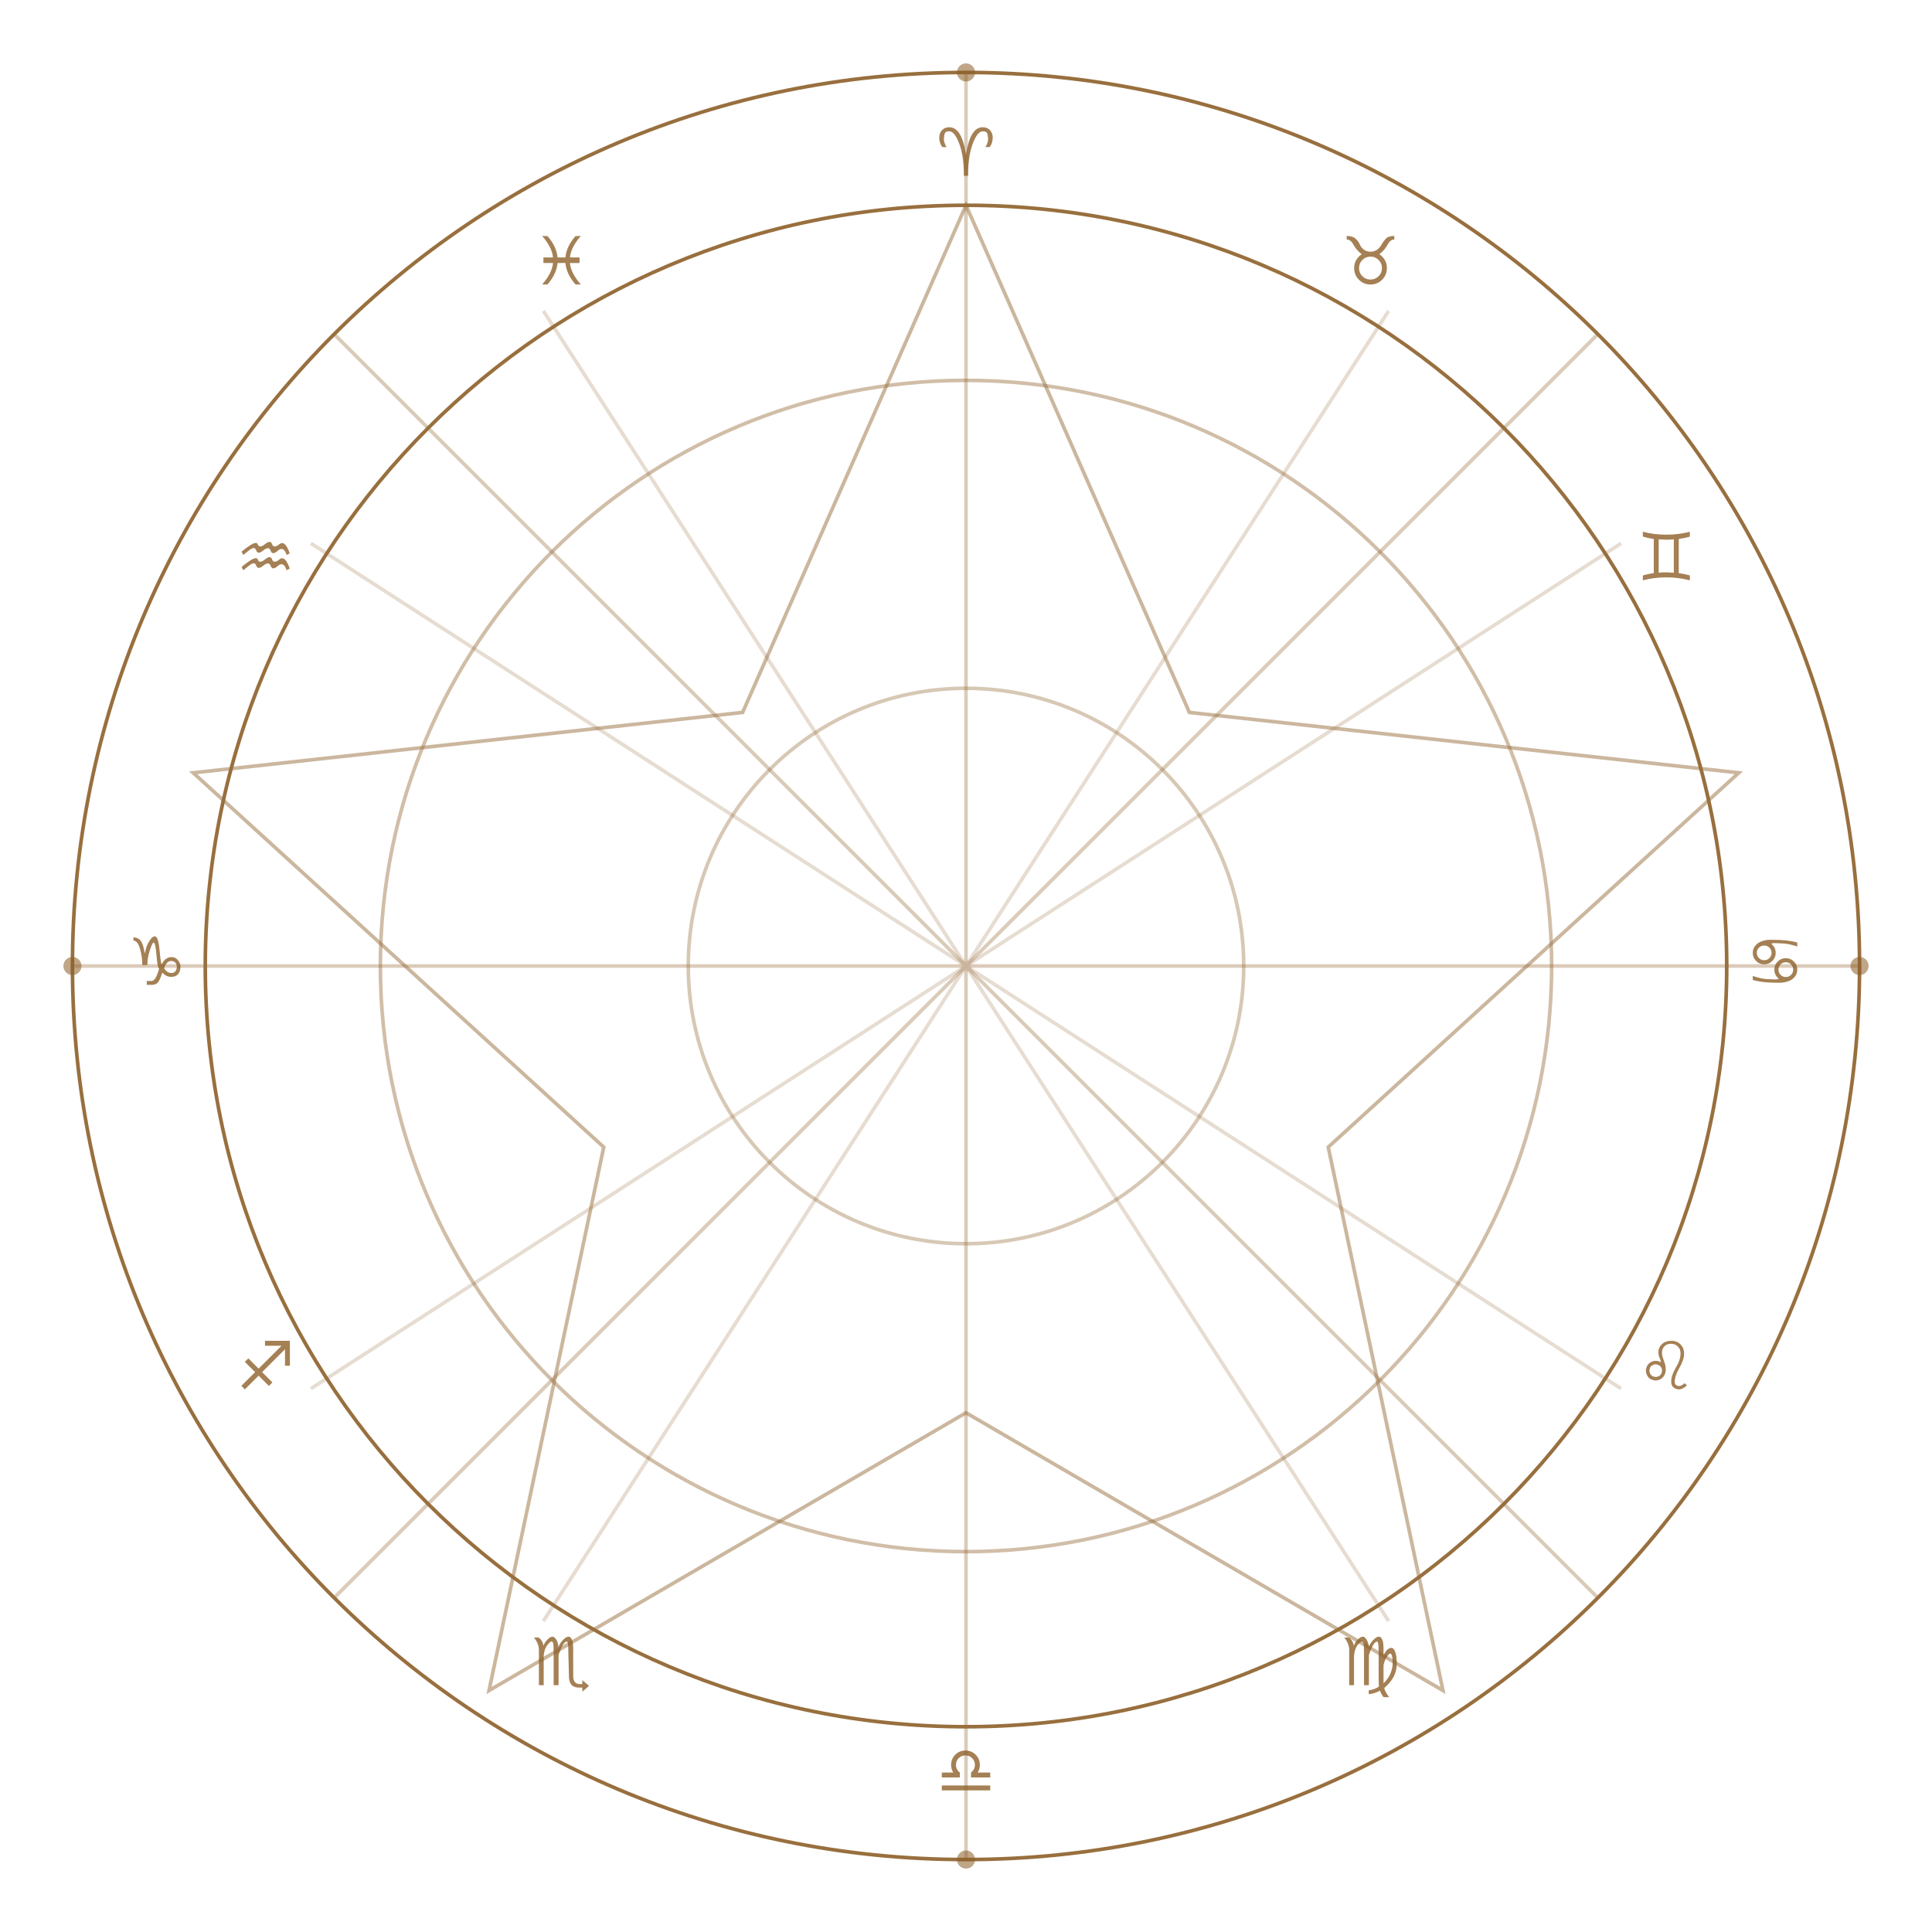
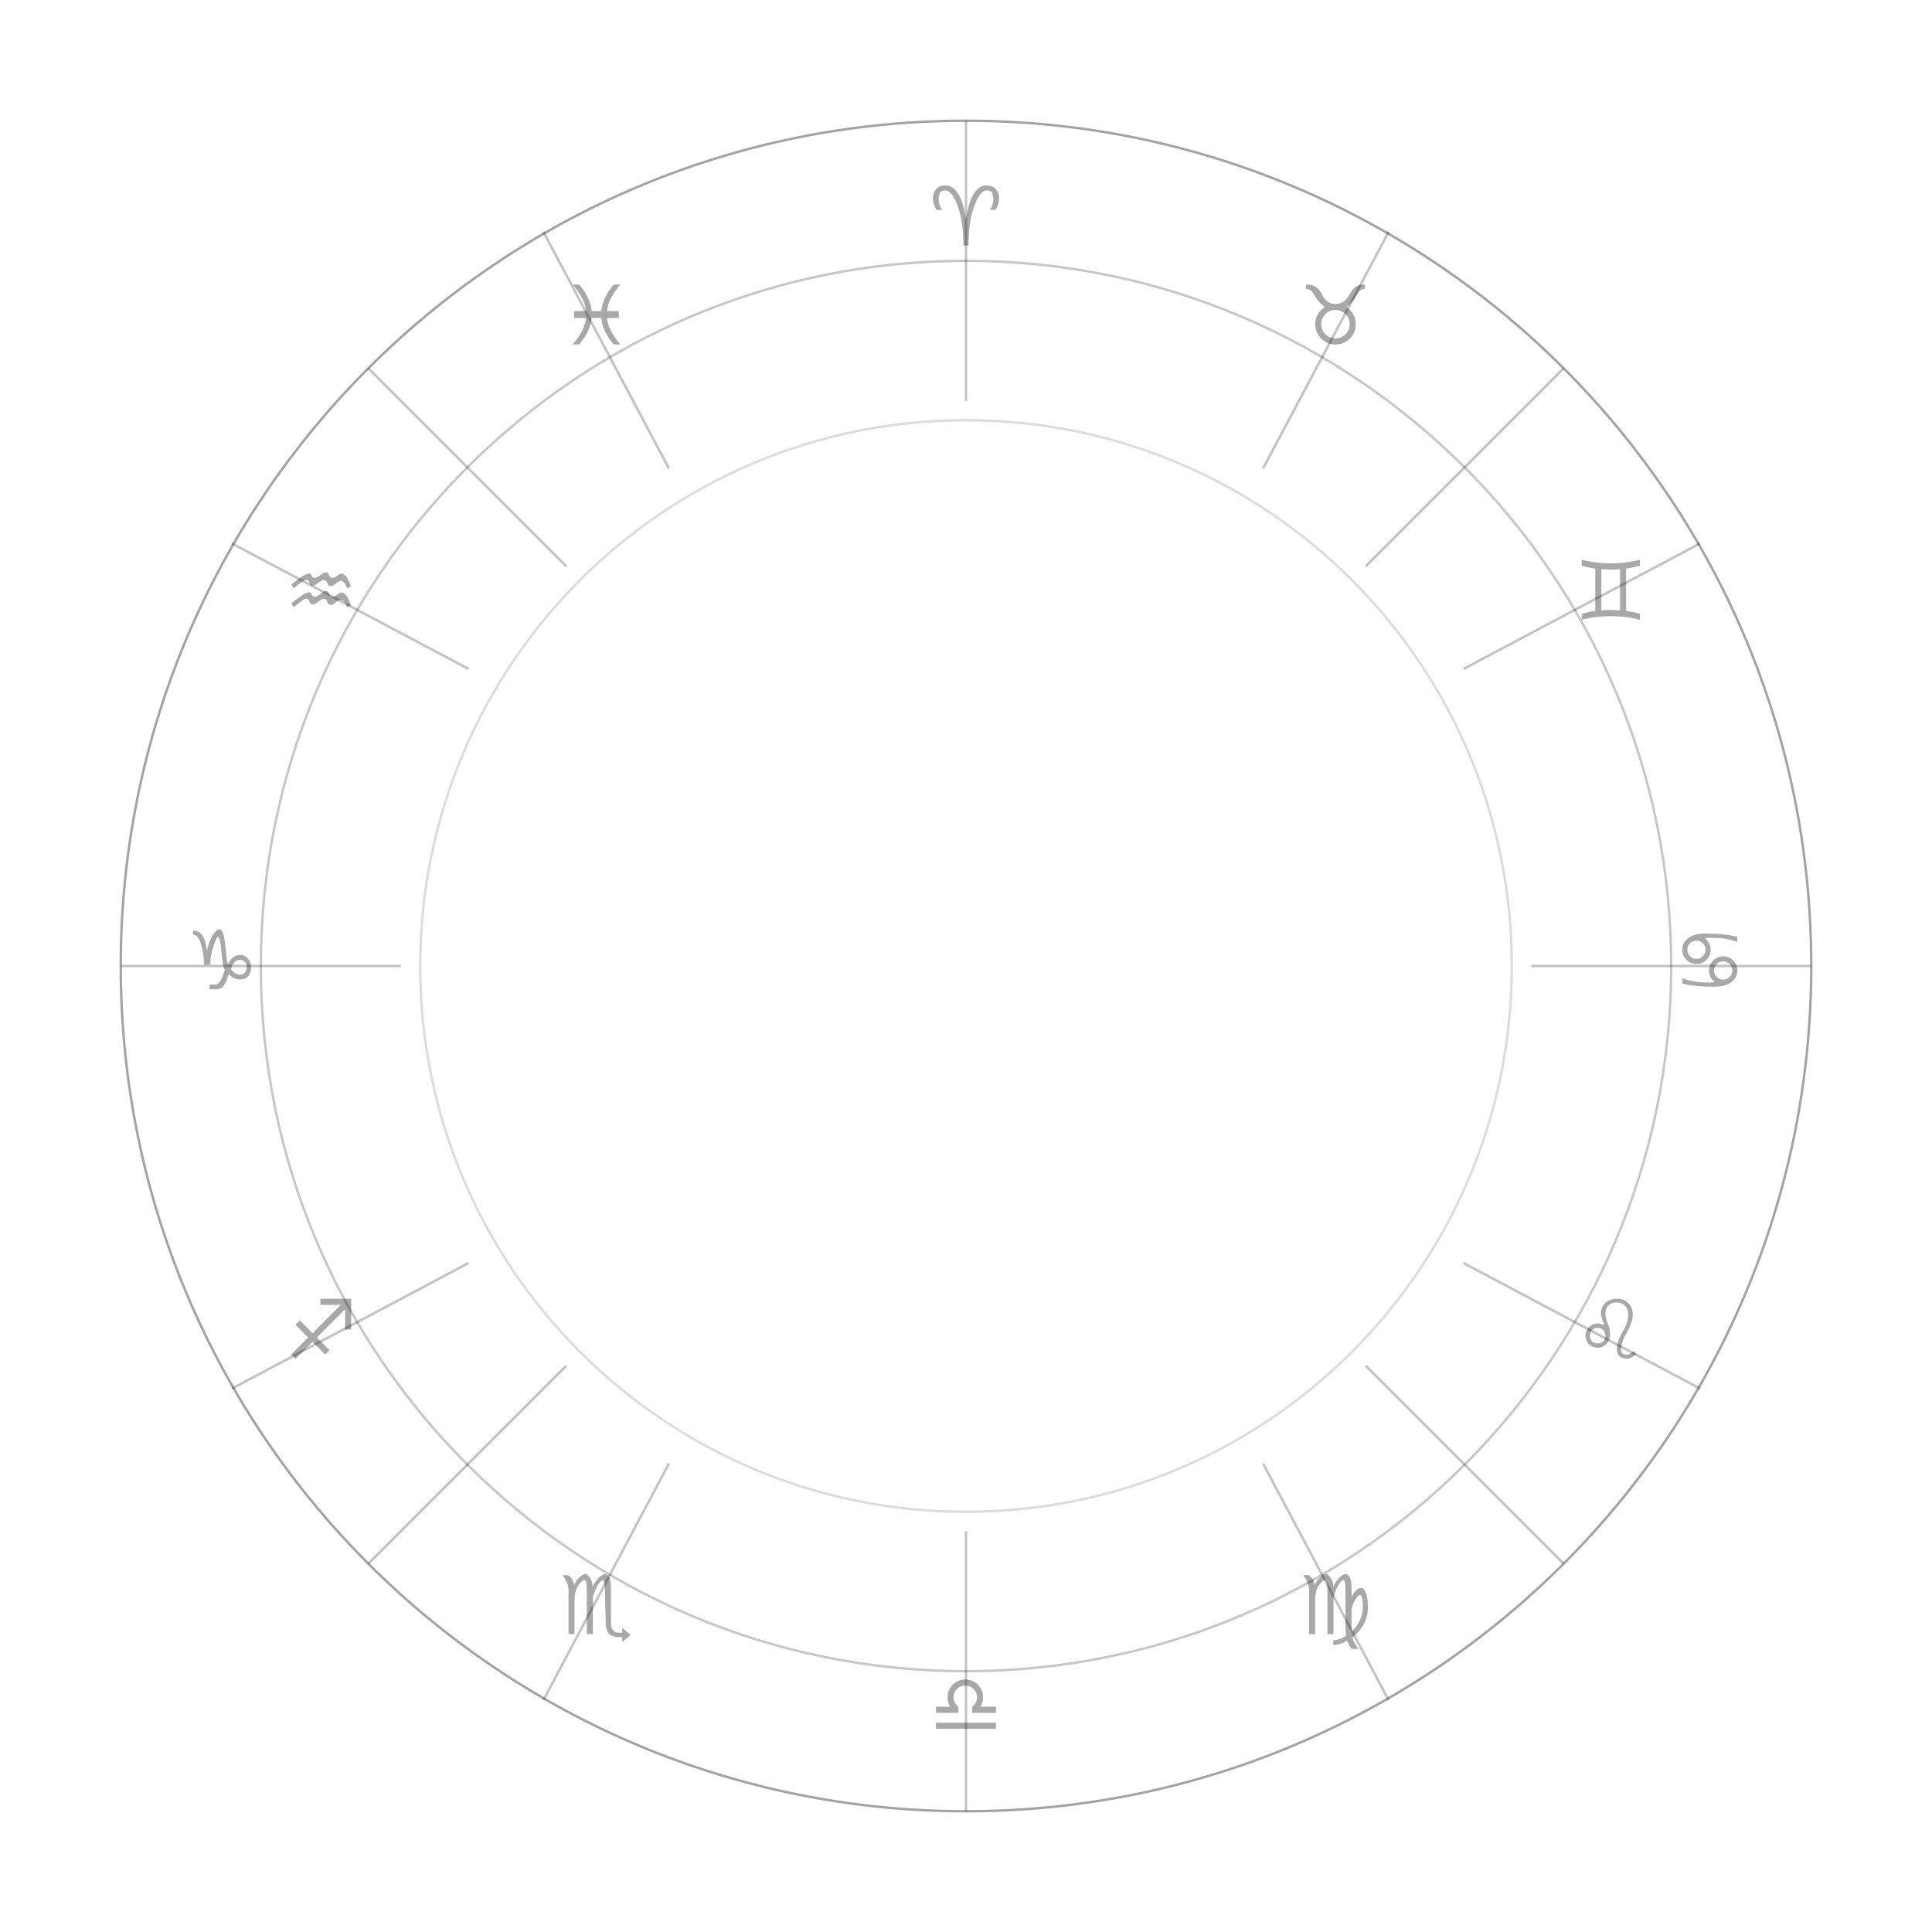
- <svg xmlns="http://www.w3.org/2000/svg" viewBox="0 0 640 640" fill="none">
-   <g stroke="#8a5c24" stroke-width="1.2" opacity=".88" vector-effect="non-scaling-stroke">
-     <circle cx="320" cy="320" r="296" />
-     <circle cx="320" cy="320" r="252" />
-     <circle cx="320" cy="320" r="194" opacity=".45" />
-     <circle cx="320" cy="320" r="92" opacity=".38" />
-     <path d="M320 24v592M24 320h592M111 111l418 418M529 111 111 529" opacity=".36" />
-     <path d="M320 68l74 168 182 20-136 124 38 180-158-92-158 92 38-180L64 256l182-20 74-168Z" opacity=".5" />
-     <path d="M180 103l280 434M460 103 180 537M103 180l434 280M537 180 103 460" opacity=".24" />
+ <svg xmlns="http://www.w3.org/2000/svg" viewBox="0 0 800 800" fill="none">
+   <circle cx="400" cy="400" r="350" stroke="currentColor" stroke-width="1" opacity=".36" />
+   <circle cx="400" cy="400" r="292" stroke="currentColor" stroke-width="1" opacity=".22" />
+   <circle cx="400" cy="400" r="226" stroke="currentColor" stroke-width="1" opacity=".14" />
+   <g stroke="currentColor" stroke-width="1" opacity=".24">
+     <path d="M400 50v116M400 634v116M50 400h116M634 400h116" />
+     <path d="M152.5 152.5l82 82M565.5 565.5l82 82M647.5 152.5l-82 82M234.5 565.5l-82 82" />
+     <path d="M225 96l52 98M575 704l-52-98M96 575l98-52M704 225l-98 52" />
+     <path d="M575 96l-52 98M225 704l52-98M96 225l98 52M704 575l-98-52" />
  </g>
-   <g fill="#8a5c24" opacity=".78" font-family="Georgia, serif" font-size="22" text-anchor="middle" dominant-baseline="middle">
-     <text x="320" y="52">♈</text>
-     <text x="454" y="88">♉</text>
-     <text x="552" y="186">♊</text>
-     <text x="588" y="320">♋</text>
-     <text x="552" y="454">♌</text>
-     <text x="454" y="552">♍</text>
-     <text x="320" y="588">♎</text>
-     <text x="186" y="552">♏</text>
-     <text x="88" y="454">♐</text>
-     <text x="52" y="320">♑</text>
-     <text x="88" y="186">♒</text>
-     <text x="186" y="88">♓</text>
-   </g>
-   <g fill="#8a5c24" opacity=".55">
-     <circle cx="320" cy="24" r="3" />
-     <circle cx="616" cy="320" r="3" />
-     <circle cx="320" cy="616" r="3" />
-     <circle cx="24" cy="320" r="3" />
+   <g fill="currentColor" opacity=".34" font-family="Georgia,serif" font-size="34" text-anchor="middle" dominant-baseline="middle">
+     <text x="400" y="92">♈</text>
+     <text x="553" y="133">♉</text>
+     <text x="667" y="247">♊</text>
+     <text x="708" y="400">♋</text>
+     <text x="667" y="553">♌</text>
+     <text x="553" y="667">♍</text>
+     <text x="400" y="708">♎</text>
+     <text x="247" y="667">♏</text>
+     <text x="133" y="553">♐</text>
+     <text x="92" y="400">♑</text>
+     <text x="133" y="247">♒</text>
+     <text x="247" y="133">♓</text>
  </g>
</svg>
